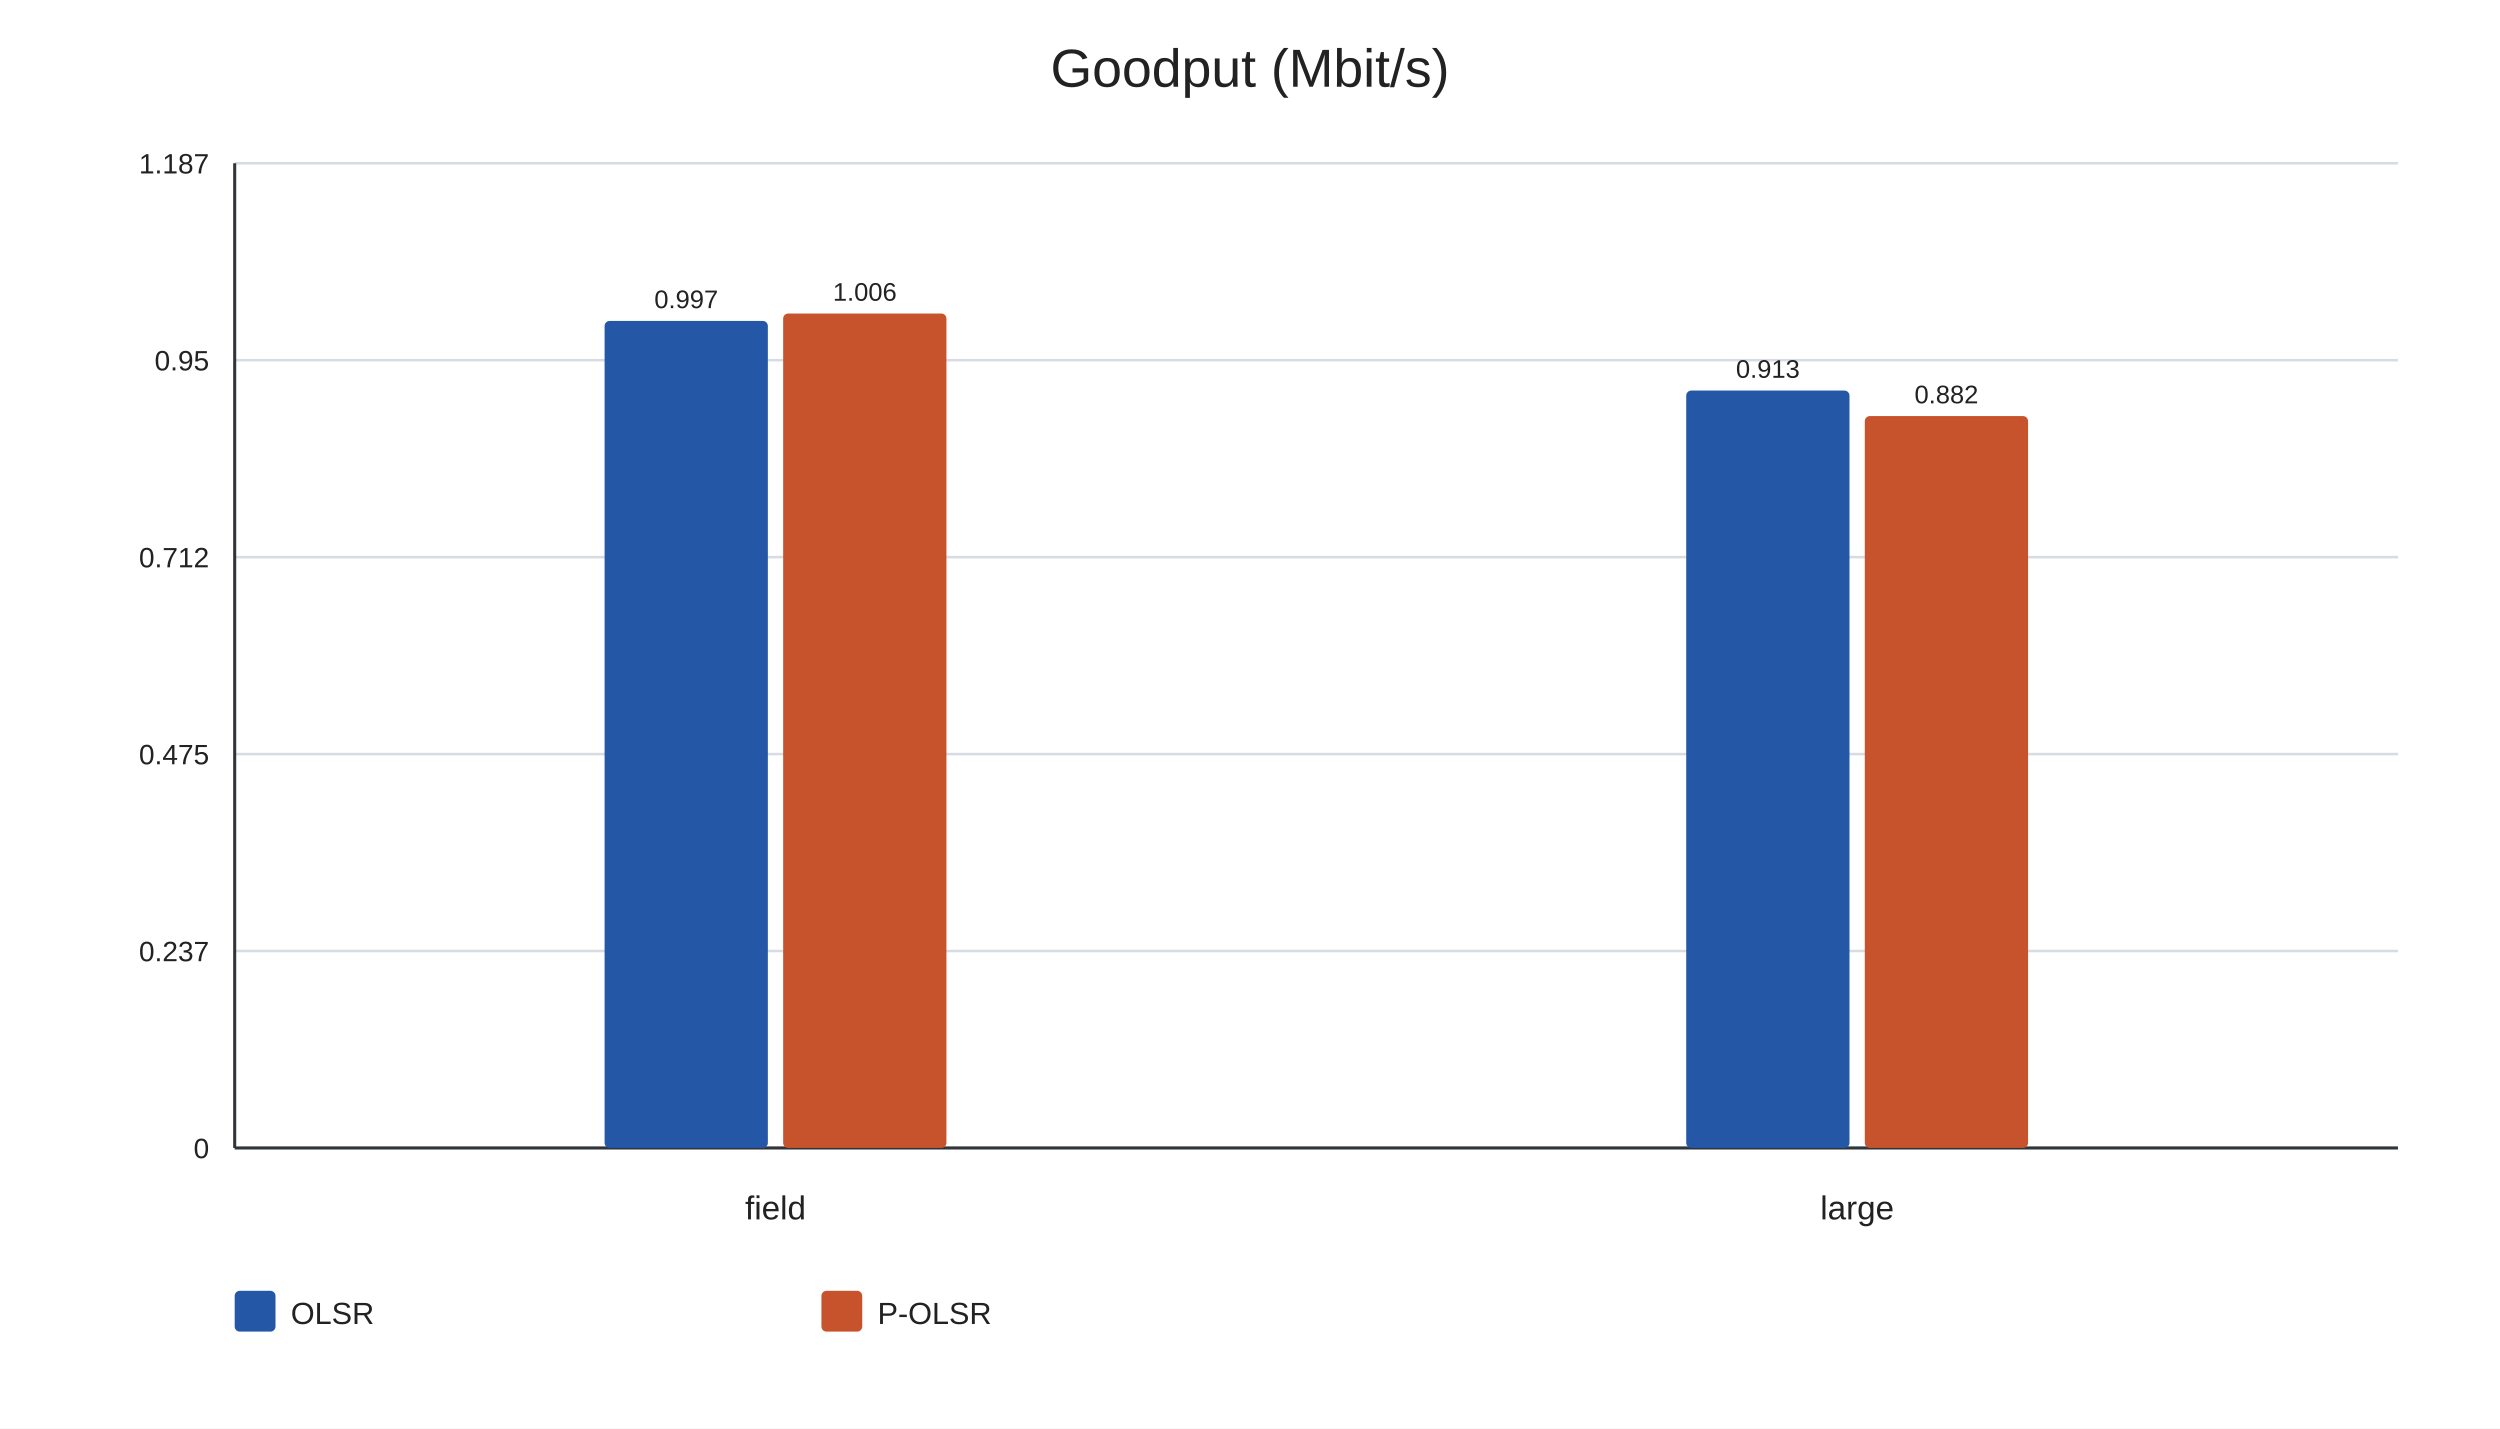
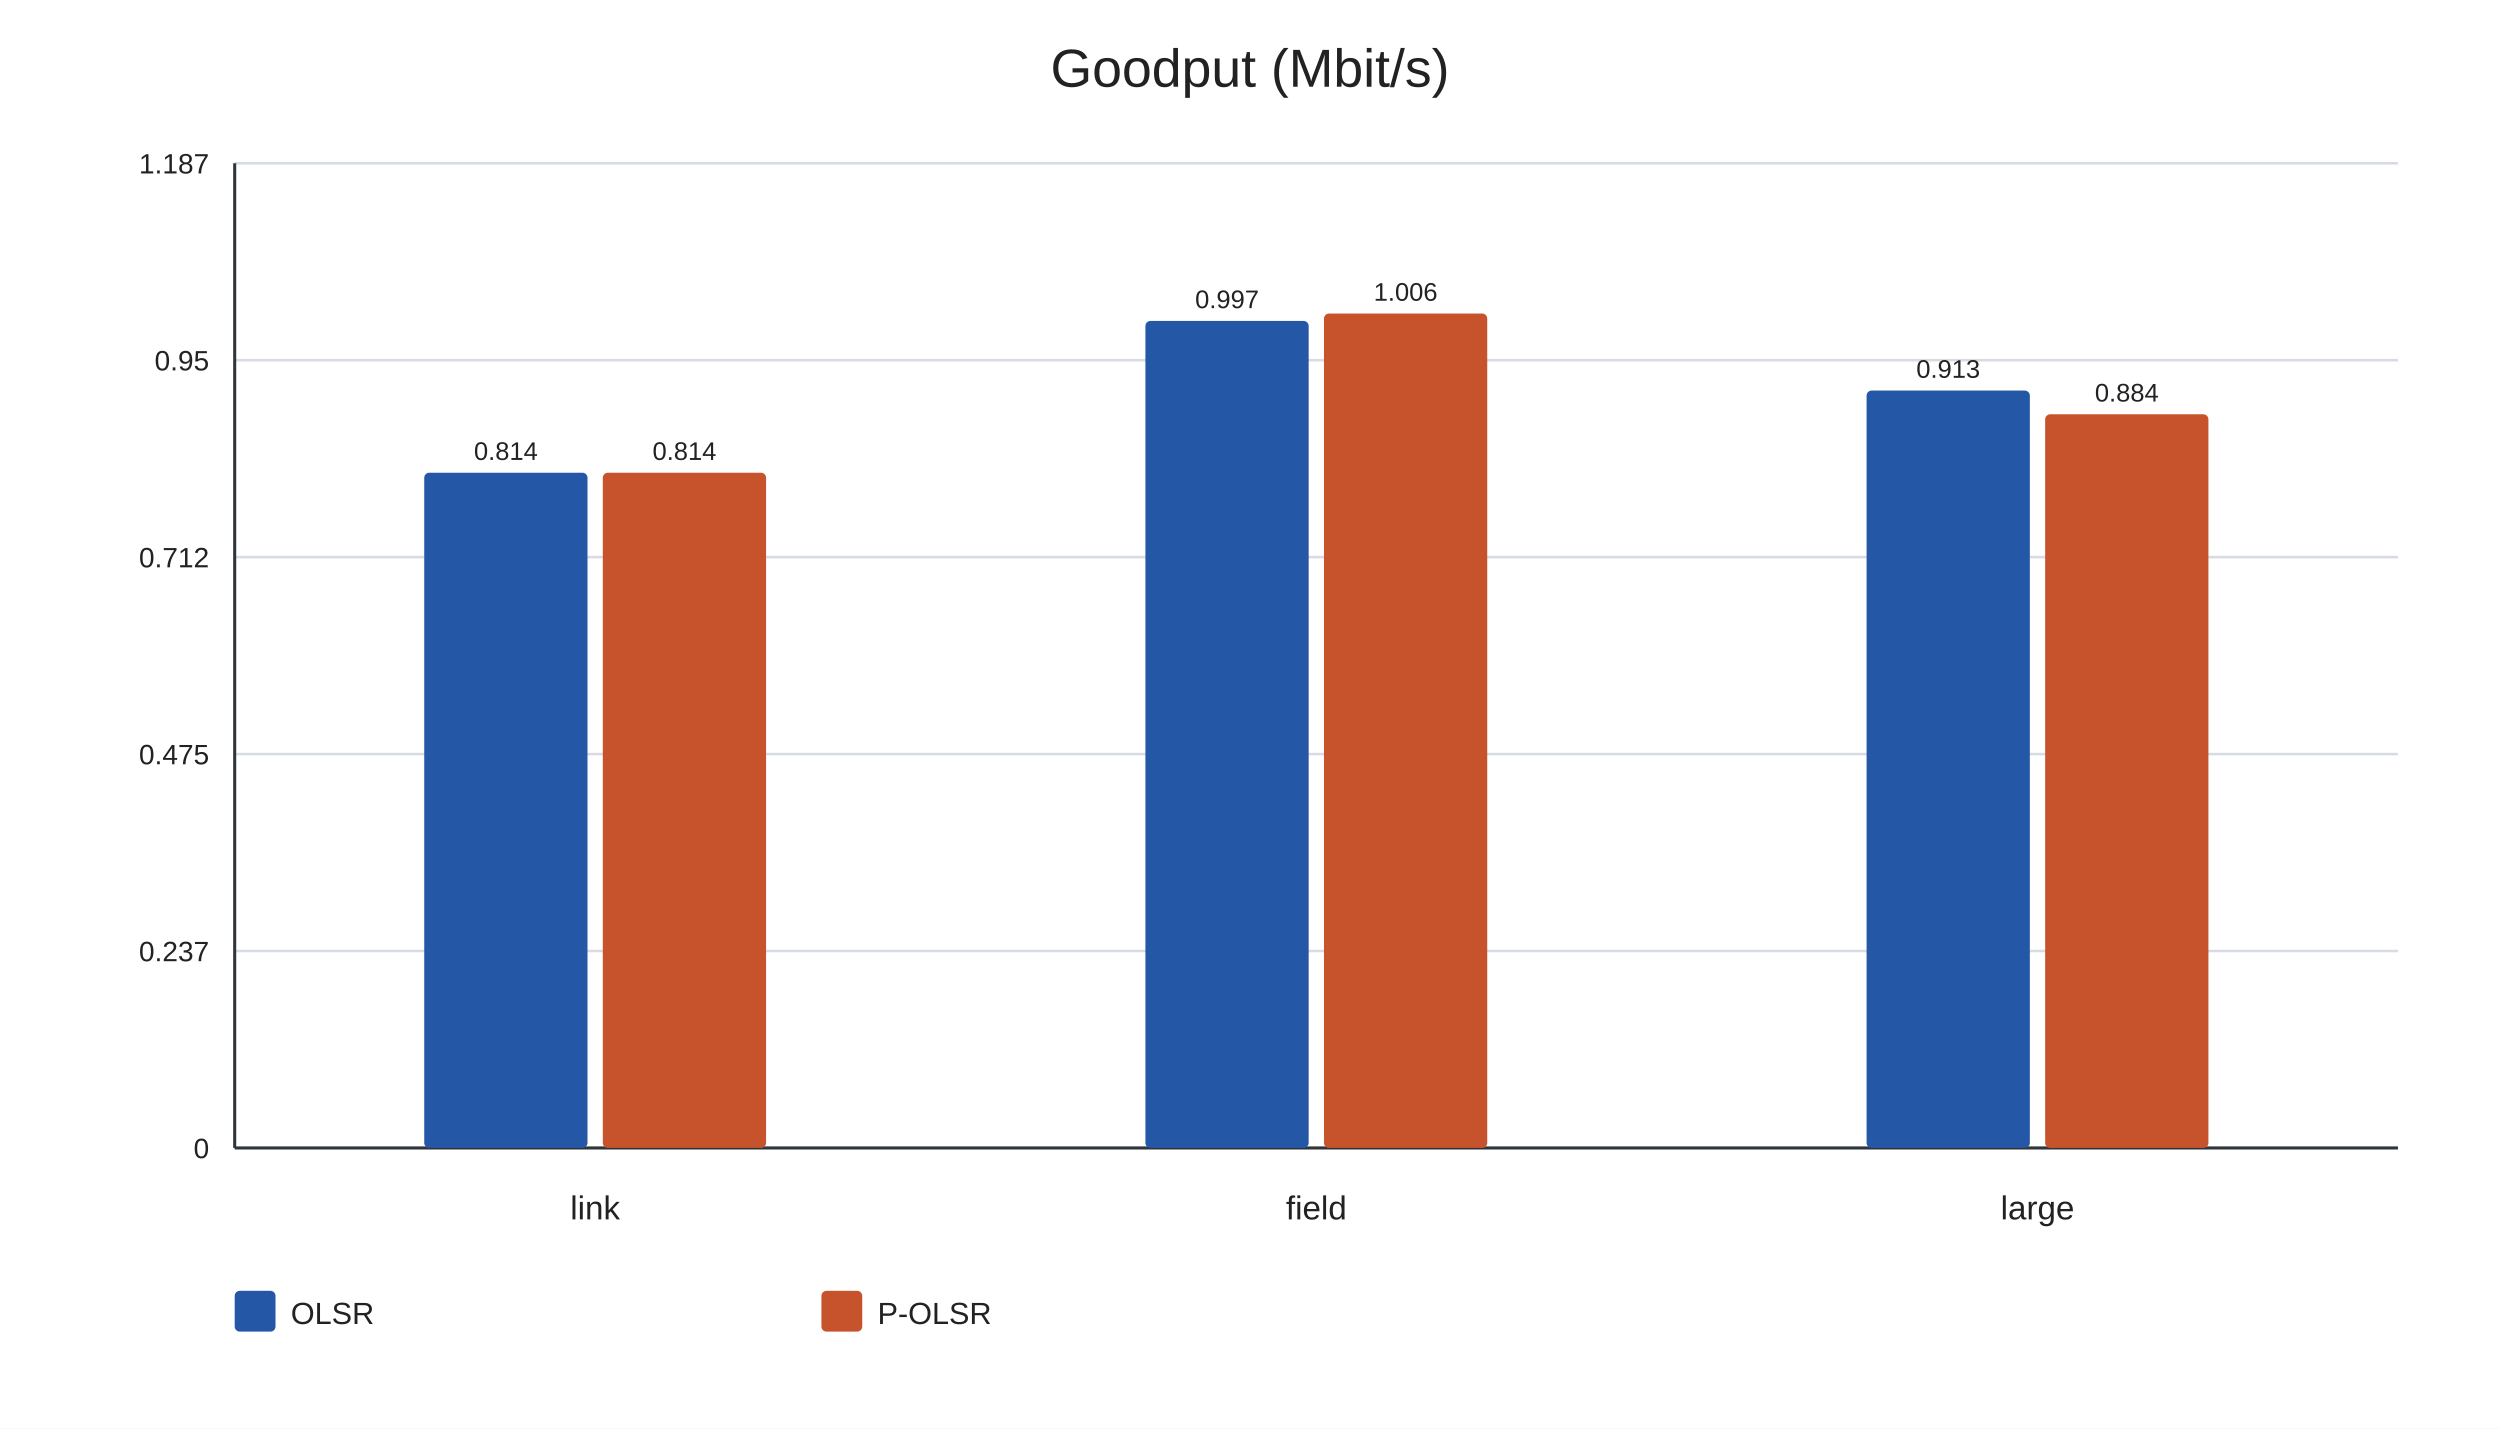
<svg xmlns="http://www.w3.org/2000/svg" width="980" height="560" viewBox="0 0 980 560">
  <rect width="100%" height="100%" fill="#ffffff" />
  <text x="490.0" y="34.0" font-family="Arial, sans-serif" font-size="21" text-anchor="middle" fill="#222">Goodput (Mbit/s)</text>
  <line x1="92" y1="450.0" x2="940" y2="450.0" stroke="#d7dce2" stroke-width="1" />
  <text x="82.0" y="454.0" font-family="Arial, sans-serif" font-size="11" text-anchor="end" fill="#222">0</text>
  <line x1="92" y1="372.8" x2="940" y2="372.8" stroke="#d7dce2" stroke-width="1" />
  <text x="82.0" y="376.8" font-family="Arial, sans-serif" font-size="11" text-anchor="end" fill="#222">0.237</text>
  <line x1="92" y1="295.6" x2="940" y2="295.6" stroke="#d7dce2" stroke-width="1" />
  <text x="82.0" y="299.6" font-family="Arial, sans-serif" font-size="11" text-anchor="end" fill="#222">0.475</text>
  <line x1="92" y1="218.4" x2="940" y2="218.4" stroke="#d7dce2" stroke-width="1" />
  <text x="82.0" y="222.4" font-family="Arial, sans-serif" font-size="11" text-anchor="end" fill="#222">0.712</text>
  <line x1="92" y1="141.2" x2="940" y2="141.2" stroke="#d7dce2" stroke-width="1" />
  <text x="82.0" y="145.2" font-family="Arial, sans-serif" font-size="11" text-anchor="end" fill="#222">0.95</text>
  <line x1="92" y1="64.0" x2="940" y2="64.0" stroke="#d7dce2" stroke-width="1" />
  <text x="82.0" y="68.0" font-family="Arial, sans-serif" font-size="11" text-anchor="end" fill="#222">1.187</text>
  <line x1="92" y1="64" x2="92" y2="450" stroke="#30343b" stroke-width="1.2" />
  <line x1="92" y1="450" x2="940" y2="450" stroke="#30343b" stroke-width="1.2" />
-   <rect x="237.0" y="125.8" width="64.0" height="324.2" fill="#2457a6" rx="2" />
-   <text x="269.0" y="120.8" font-family="Arial, sans-serif" font-size="10" text-anchor="middle" fill="#222">0.997</text>
-   <rect x="307.0" y="122.9" width="64.0" height="327.1" fill="#c7532c" rx="2" />
-   <text x="339.0" y="117.9" font-family="Arial, sans-serif" font-size="10" text-anchor="middle" fill="#222">1.006</text>
-   <text x="304.0" y="478.0" font-family="Arial, sans-serif" font-size="13" text-anchor="middle" fill="#222">field</text>
-   <rect x="661.0" y="153.1" width="64.0" height="296.9" fill="#2457a6" rx="2" />
-   <text x="693.0" y="148.1" font-family="Arial, sans-serif" font-size="10" text-anchor="middle" fill="#222">0.913</text>
-   <rect x="731.0" y="163.1" width="64.0" height="286.9" fill="#c7532c" rx="2" />
-   <text x="763.0" y="158.1" font-family="Arial, sans-serif" font-size="10" text-anchor="middle" fill="#222">0.882</text>
-   <text x="728.0" y="478.0" font-family="Arial, sans-serif" font-size="13" text-anchor="middle" fill="#222">large</text>
+   <rect x="166.3" y="185.3" width="64.0" height="264.7" fill="#2457a6" rx="2" />
+   <text x="198.3" y="180.3" font-family="Arial, sans-serif" font-size="10" text-anchor="middle" fill="#222">0.814</text>
+   <rect x="236.3" y="185.3" width="64.0" height="264.7" fill="#c7532c" rx="2" />
+   <text x="268.3" y="180.3" font-family="Arial, sans-serif" font-size="10" text-anchor="middle" fill="#222">0.814</text>
+   <text x="233.3" y="478.0" font-family="Arial, sans-serif" font-size="13" text-anchor="middle" fill="#222">link</text>
+   <rect x="449.0" y="125.8" width="64.0" height="324.2" fill="#2457a6" rx="2" />
+   <text x="481.0" y="120.8" font-family="Arial, sans-serif" font-size="10" text-anchor="middle" fill="#222">0.997</text>
+   <rect x="519.0" y="122.9" width="64.0" height="327.1" fill="#c7532c" rx="2" />
+   <text x="551.0" y="117.9" font-family="Arial, sans-serif" font-size="10" text-anchor="middle" fill="#222">1.006</text>
+   <text x="516.0" y="478.0" font-family="Arial, sans-serif" font-size="13" text-anchor="middle" fill="#222">field</text>
+   <rect x="731.7" y="153.1" width="64.0" height="296.9" fill="#2457a6" rx="2" />
+   <text x="763.7" y="148.1" font-family="Arial, sans-serif" font-size="10" text-anchor="middle" fill="#222">0.913</text>
+   <rect x="801.7" y="162.4" width="64.0" height="287.6" fill="#c7532c" rx="2" />
+   <text x="833.7" y="157.4" font-family="Arial, sans-serif" font-size="10" text-anchor="middle" fill="#222">0.884</text>
+   <text x="798.7" y="478.0" font-family="Arial, sans-serif" font-size="13" text-anchor="middle" fill="#222">large</text>
  <rect x="92" y="506" width="16" height="16" fill="#2457a6" rx="2" />
  <text x="114.0" y="519.0" font-family="Arial, sans-serif" font-size="12" text-anchor="start" fill="#222">OLSR</text>
  <rect x="322" y="506" width="16" height="16" fill="#c7532c" rx="2" />
  <text x="344.0" y="519.0" font-family="Arial, sans-serif" font-size="12" text-anchor="start" fill="#222">P-OLSR</text>
</svg>
